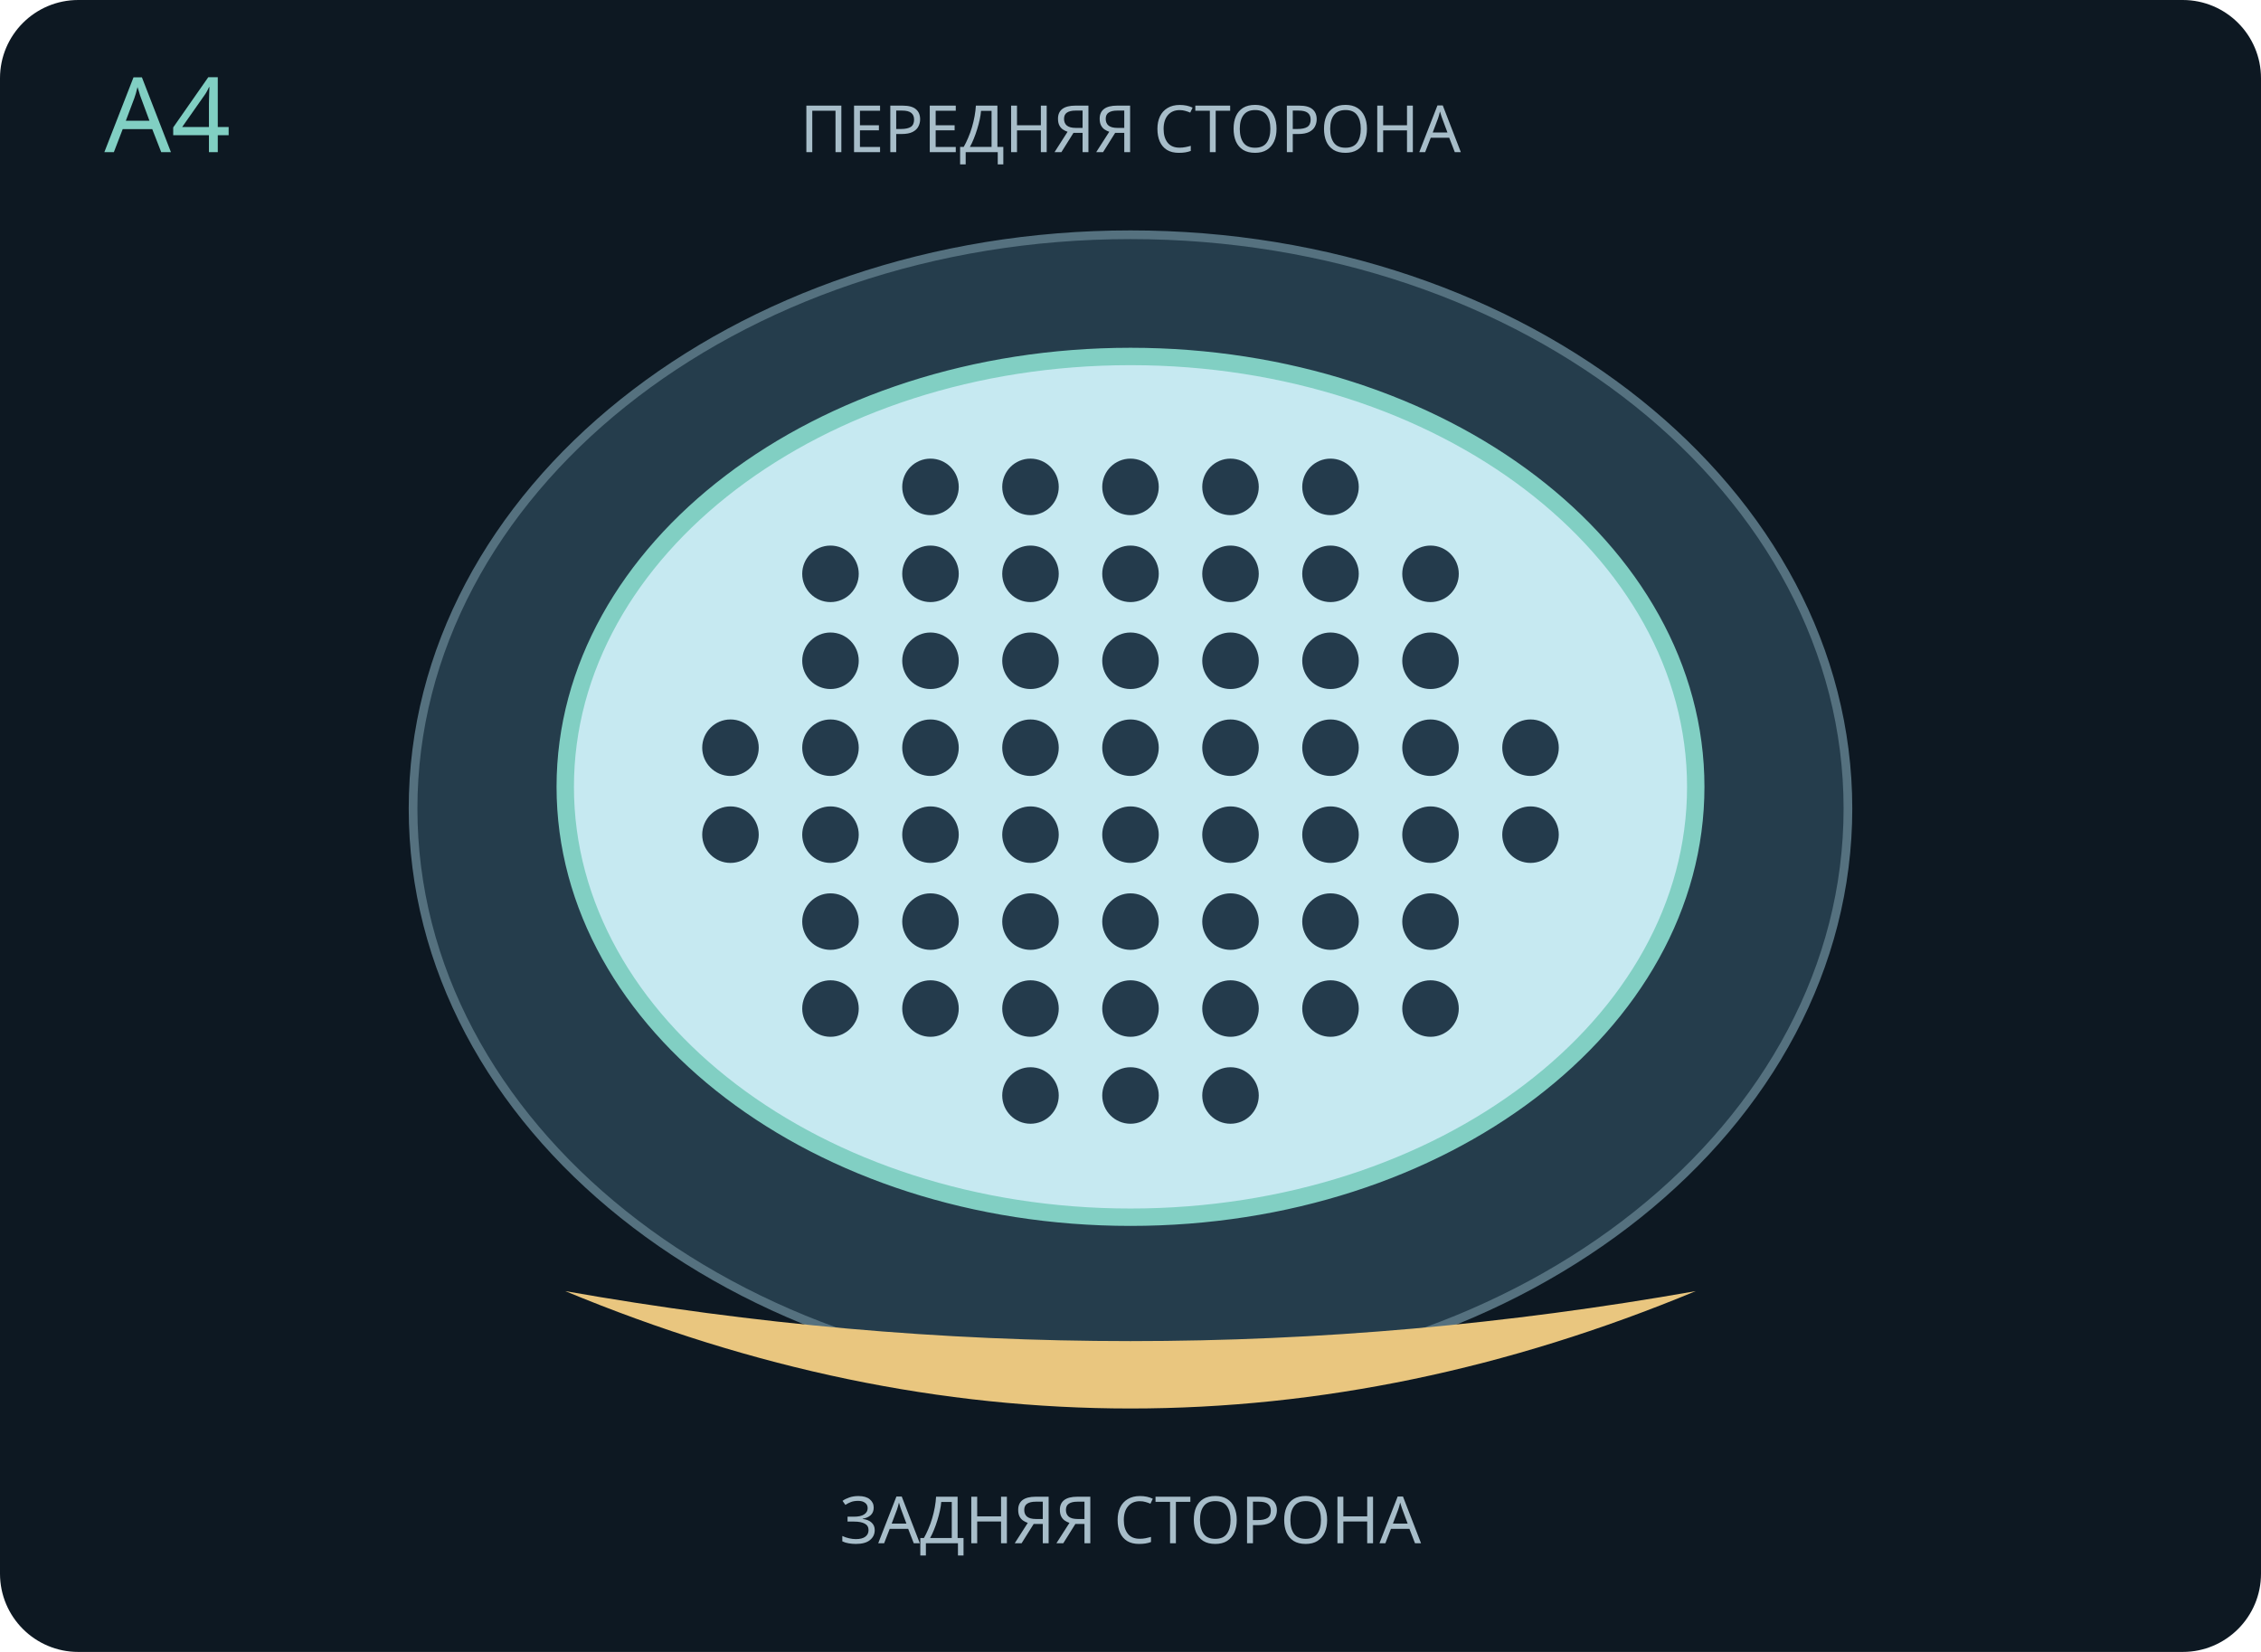
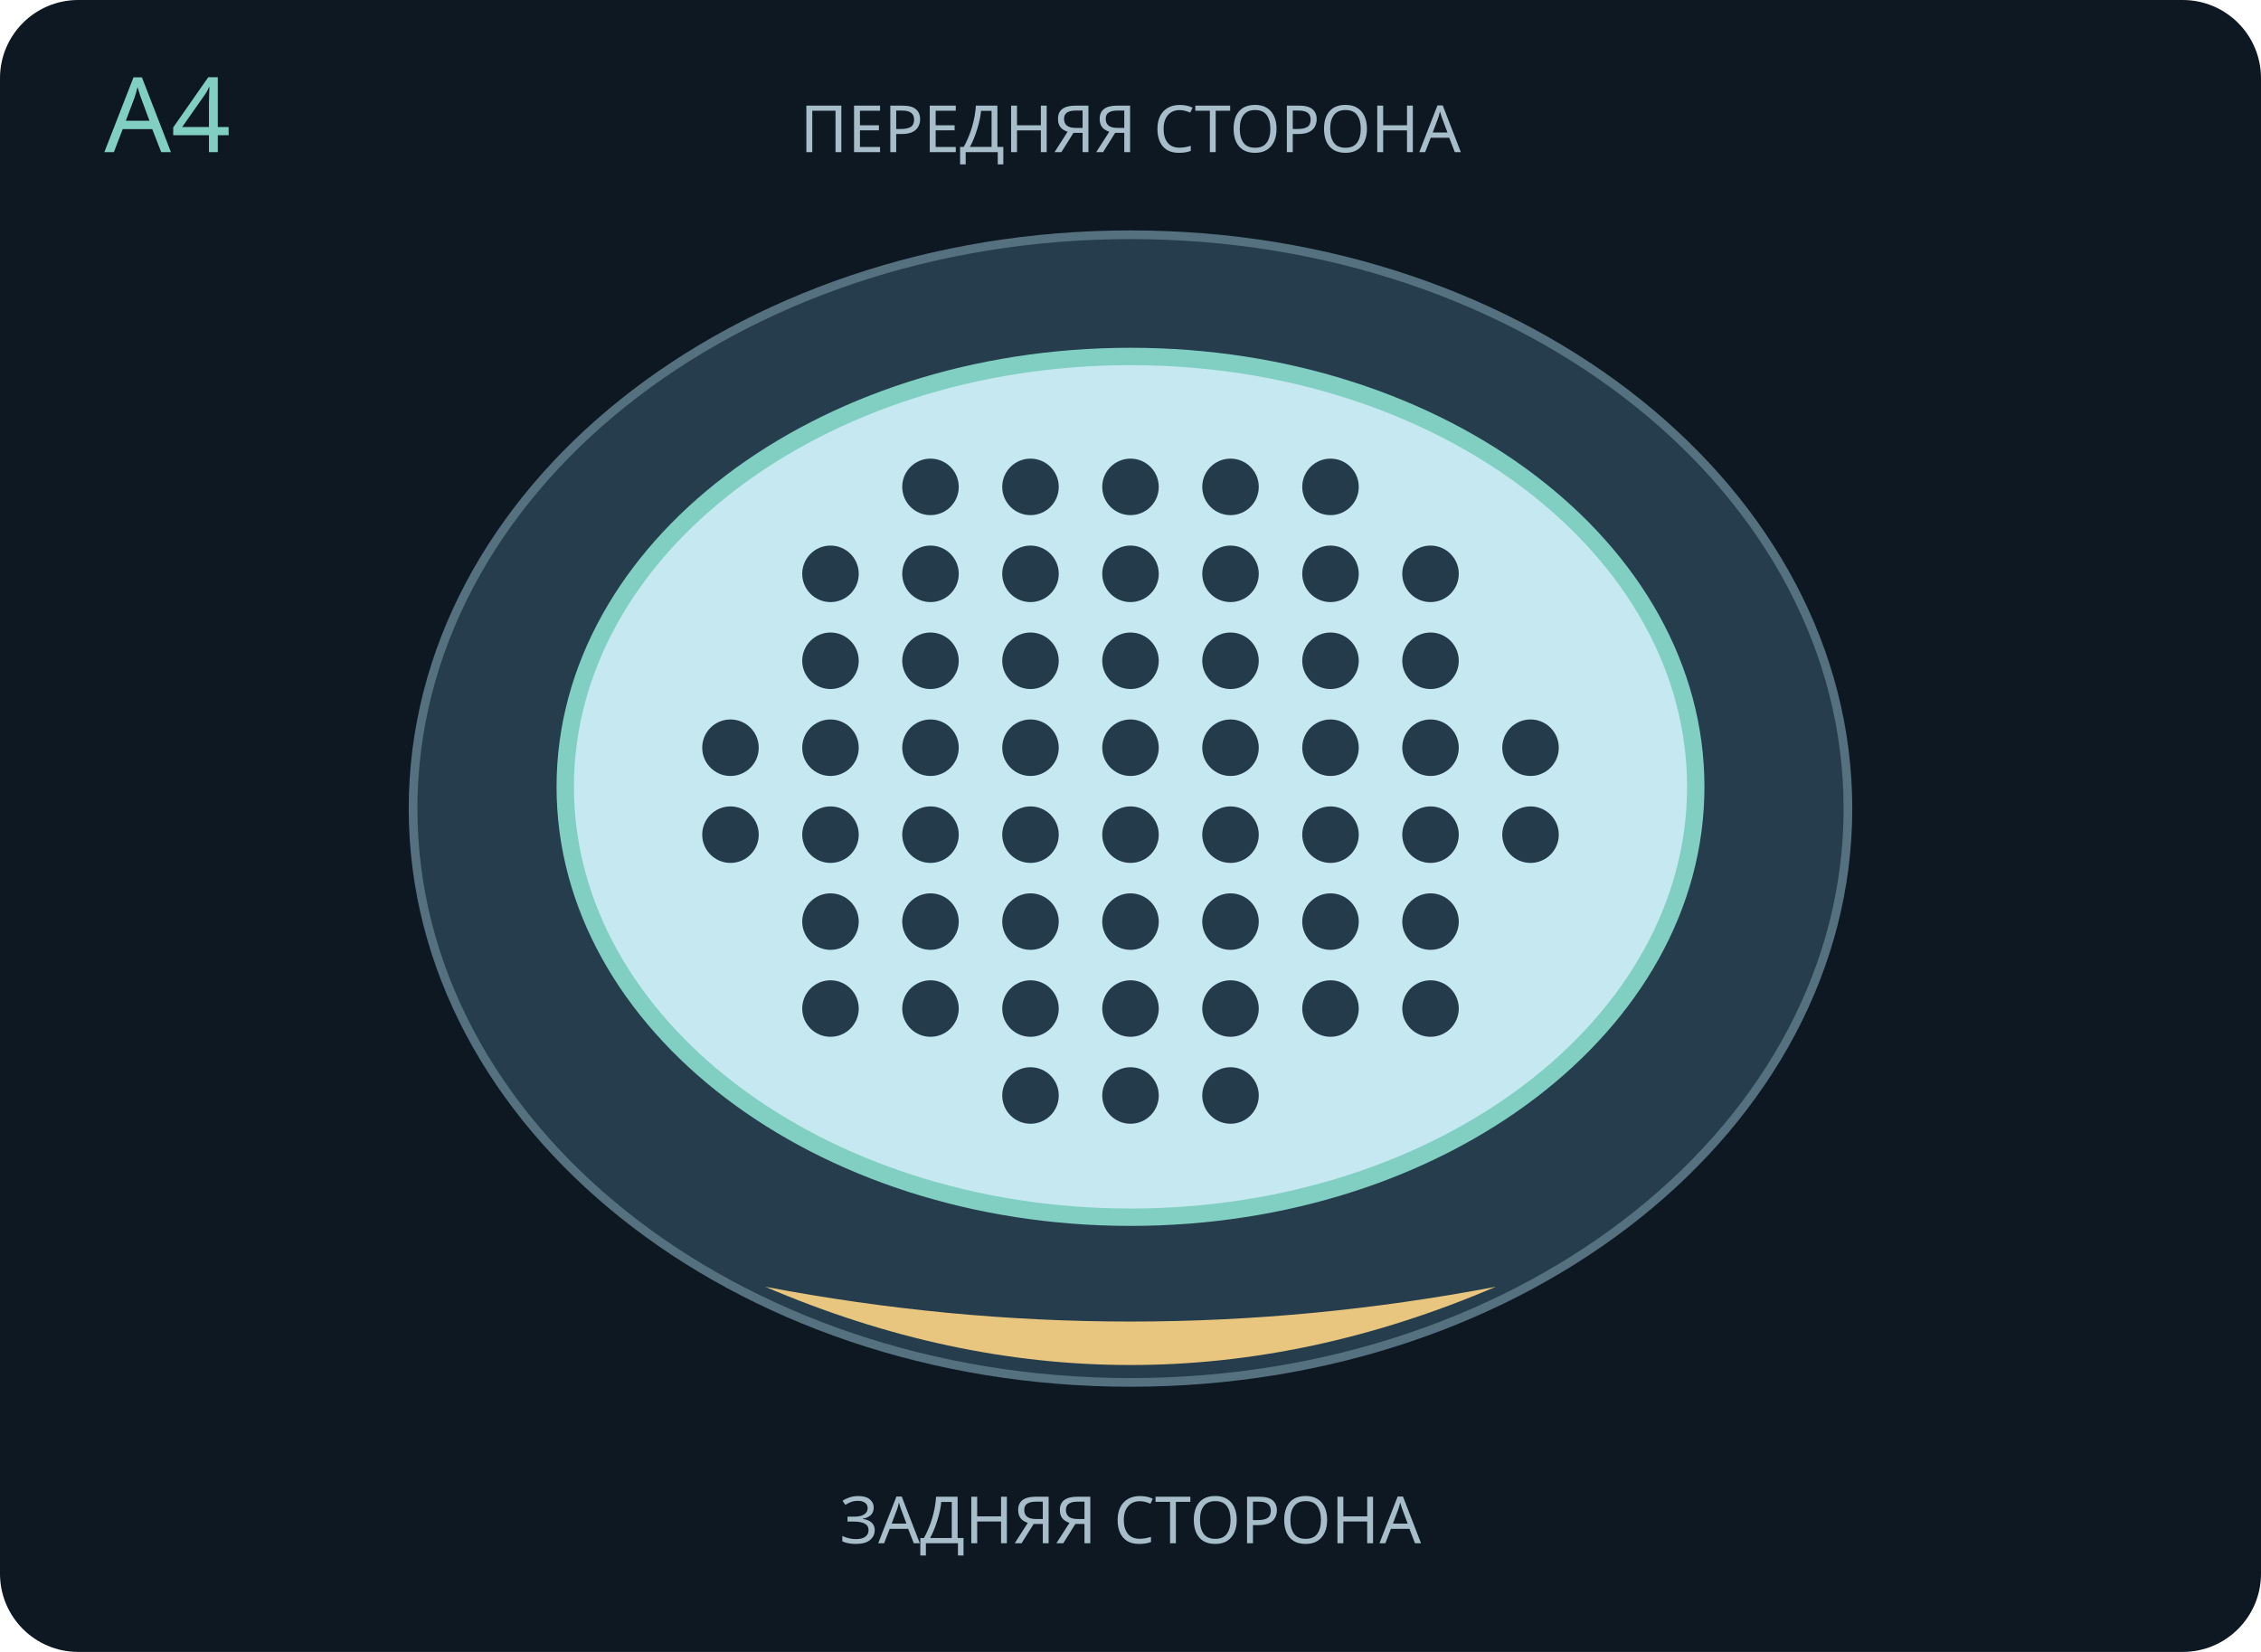
<svg xmlns="http://www.w3.org/2000/svg" viewBox="0 0 520 380" role="img" aria-labelledby="title desc">
  <rect width="520" height="380" rx="18" fill="#0d1822" />
  <text x="24" y="35" fill="#81cfc3" font-size="24" font-family="sans-serif">A4</text>
  <text x="260" y="35" text-anchor="middle" fill="#a7bdc9" font-family="sans-serif" font-size="15">ПЕРЕДНЯЯ СТОРОНА</text>
  <ellipse cx="260" cy="186" rx="165" ry="132" fill="#253d4c" stroke="#55717f" stroke-width="2" />
-   <path data-posterior-fat="present" d="M130 297 Q260 351 390 297 Q260 320 130 297Z" fill="#e9c67f" />
+   <path data-posterior-fat="present" d="M176 296 Q260 332 344 296 Q260 312 176 296Z" fill="#e9c67f" />
  <ellipse cx="260" cy="181" rx="130" ry="99" fill="#c6e9f1" stroke="#81cfc3" stroke-width="4" />
  <circle cx="214.0" cy="112.0" r="6.5" fill="#243b4c" />
  <circle cx="237.0" cy="112.0" r="6.5" fill="#243b4c" />
  <circle cx="260.0" cy="112.0" r="6.5" fill="#243b4c" />
  <circle cx="283.0" cy="112.0" r="6.5" fill="#243b4c" />
  <circle cx="306.0" cy="112.0" r="6.5" fill="#243b4c" />
  <circle cx="191.0" cy="132.0" r="6.5" fill="#243b4c" />
  <circle cx="214.0" cy="132.0" r="6.5" fill="#243b4c" />
  <circle cx="237.0" cy="132.0" r="6.5" fill="#243b4c" />
  <circle cx="260.0" cy="132.0" r="6.5" fill="#243b4c" />
  <circle cx="283.0" cy="132.0" r="6.5" fill="#243b4c" />
  <circle cx="306.0" cy="132.0" r="6.5" fill="#243b4c" />
  <circle cx="329.0" cy="132.0" r="6.5" fill="#243b4c" />
  <circle cx="191.0" cy="152.0" r="6.5" fill="#243b4c" />
  <circle cx="214.0" cy="152.0" r="6.5" fill="#243b4c" />
  <circle cx="237.0" cy="152.0" r="6.5" fill="#243b4c" />
  <circle cx="260.0" cy="152.0" r="6.5" fill="#243b4c" />
  <circle cx="283.0" cy="152.0" r="6.5" fill="#243b4c" />
  <circle cx="306.0" cy="152.0" r="6.5" fill="#243b4c" />
  <circle cx="329.0" cy="152.0" r="6.5" fill="#243b4c" />
  <circle cx="168.0" cy="172.0" r="6.5" fill="#243b4c" />
  <circle cx="191.0" cy="172.0" r="6.5" fill="#243b4c" />
  <circle cx="214.0" cy="172.0" r="6.5" fill="#243b4c" />
  <circle cx="237.0" cy="172.0" r="6.5" fill="#243b4c" />
  <circle cx="260.0" cy="172.0" r="6.5" fill="#243b4c" />
  <circle cx="283.0" cy="172.0" r="6.5" fill="#243b4c" />
  <circle cx="306.0" cy="172.0" r="6.5" fill="#243b4c" />
  <circle cx="329.0" cy="172.0" r="6.5" fill="#243b4c" />
  <circle cx="352.0" cy="172.0" r="6.5" fill="#243b4c" />
  <circle cx="168.0" cy="192.0" r="6.5" fill="#243b4c" />
  <circle cx="191.0" cy="192.0" r="6.5" fill="#243b4c" />
  <circle cx="214.0" cy="192.0" r="6.5" fill="#243b4c" />
  <circle cx="237.0" cy="192.0" r="6.5" fill="#243b4c" />
  <circle cx="260.0" cy="192.0" r="6.5" fill="#243b4c" />
  <circle cx="283.0" cy="192.0" r="6.5" fill="#243b4c" />
  <circle cx="306.0" cy="192.0" r="6.5" fill="#243b4c" />
  <circle cx="329.0" cy="192.0" r="6.5" fill="#243b4c" />
  <circle cx="352.0" cy="192.0" r="6.5" fill="#243b4c" />
  <circle cx="191.0" cy="212.0" r="6.5" fill="#243b4c" />
  <circle cx="214.0" cy="212.0" r="6.5" fill="#243b4c" />
  <circle cx="237.0" cy="212.0" r="6.5" fill="#243b4c" />
  <circle cx="260.0" cy="212.0" r="6.5" fill="#243b4c" />
  <circle cx="283.0" cy="212.0" r="6.5" fill="#243b4c" />
  <circle cx="306.0" cy="212.0" r="6.5" fill="#243b4c" />
  <circle cx="329.0" cy="212.0" r="6.5" fill="#243b4c" />
  <circle cx="191.0" cy="232.0" r="6.5" fill="#243b4c" />
  <circle cx="214.0" cy="232.0" r="6.5" fill="#243b4c" />
  <circle cx="237.0" cy="232.0" r="6.5" fill="#243b4c" />
  <circle cx="260.0" cy="232.0" r="6.5" fill="#243b4c" />
  <circle cx="283.0" cy="232.0" r="6.5" fill="#243b4c" />
  <circle cx="306.0" cy="232.0" r="6.5" fill="#243b4c" />
  <circle cx="329.0" cy="232.0" r="6.5" fill="#243b4c" />
  <circle cx="237.0" cy="252.0" r="6.5" fill="#243b4c" />
  <circle cx="260.0" cy="252.0" r="6.5" fill="#243b4c" />
  <circle cx="283.0" cy="252.0" r="6.5" fill="#243b4c" />
  <text x="260" y="355" text-anchor="middle" fill="#a7bdc9" font-family="sans-serif" font-size="15">ЗАДНЯЯ СТОРОНА</text>
</svg>
